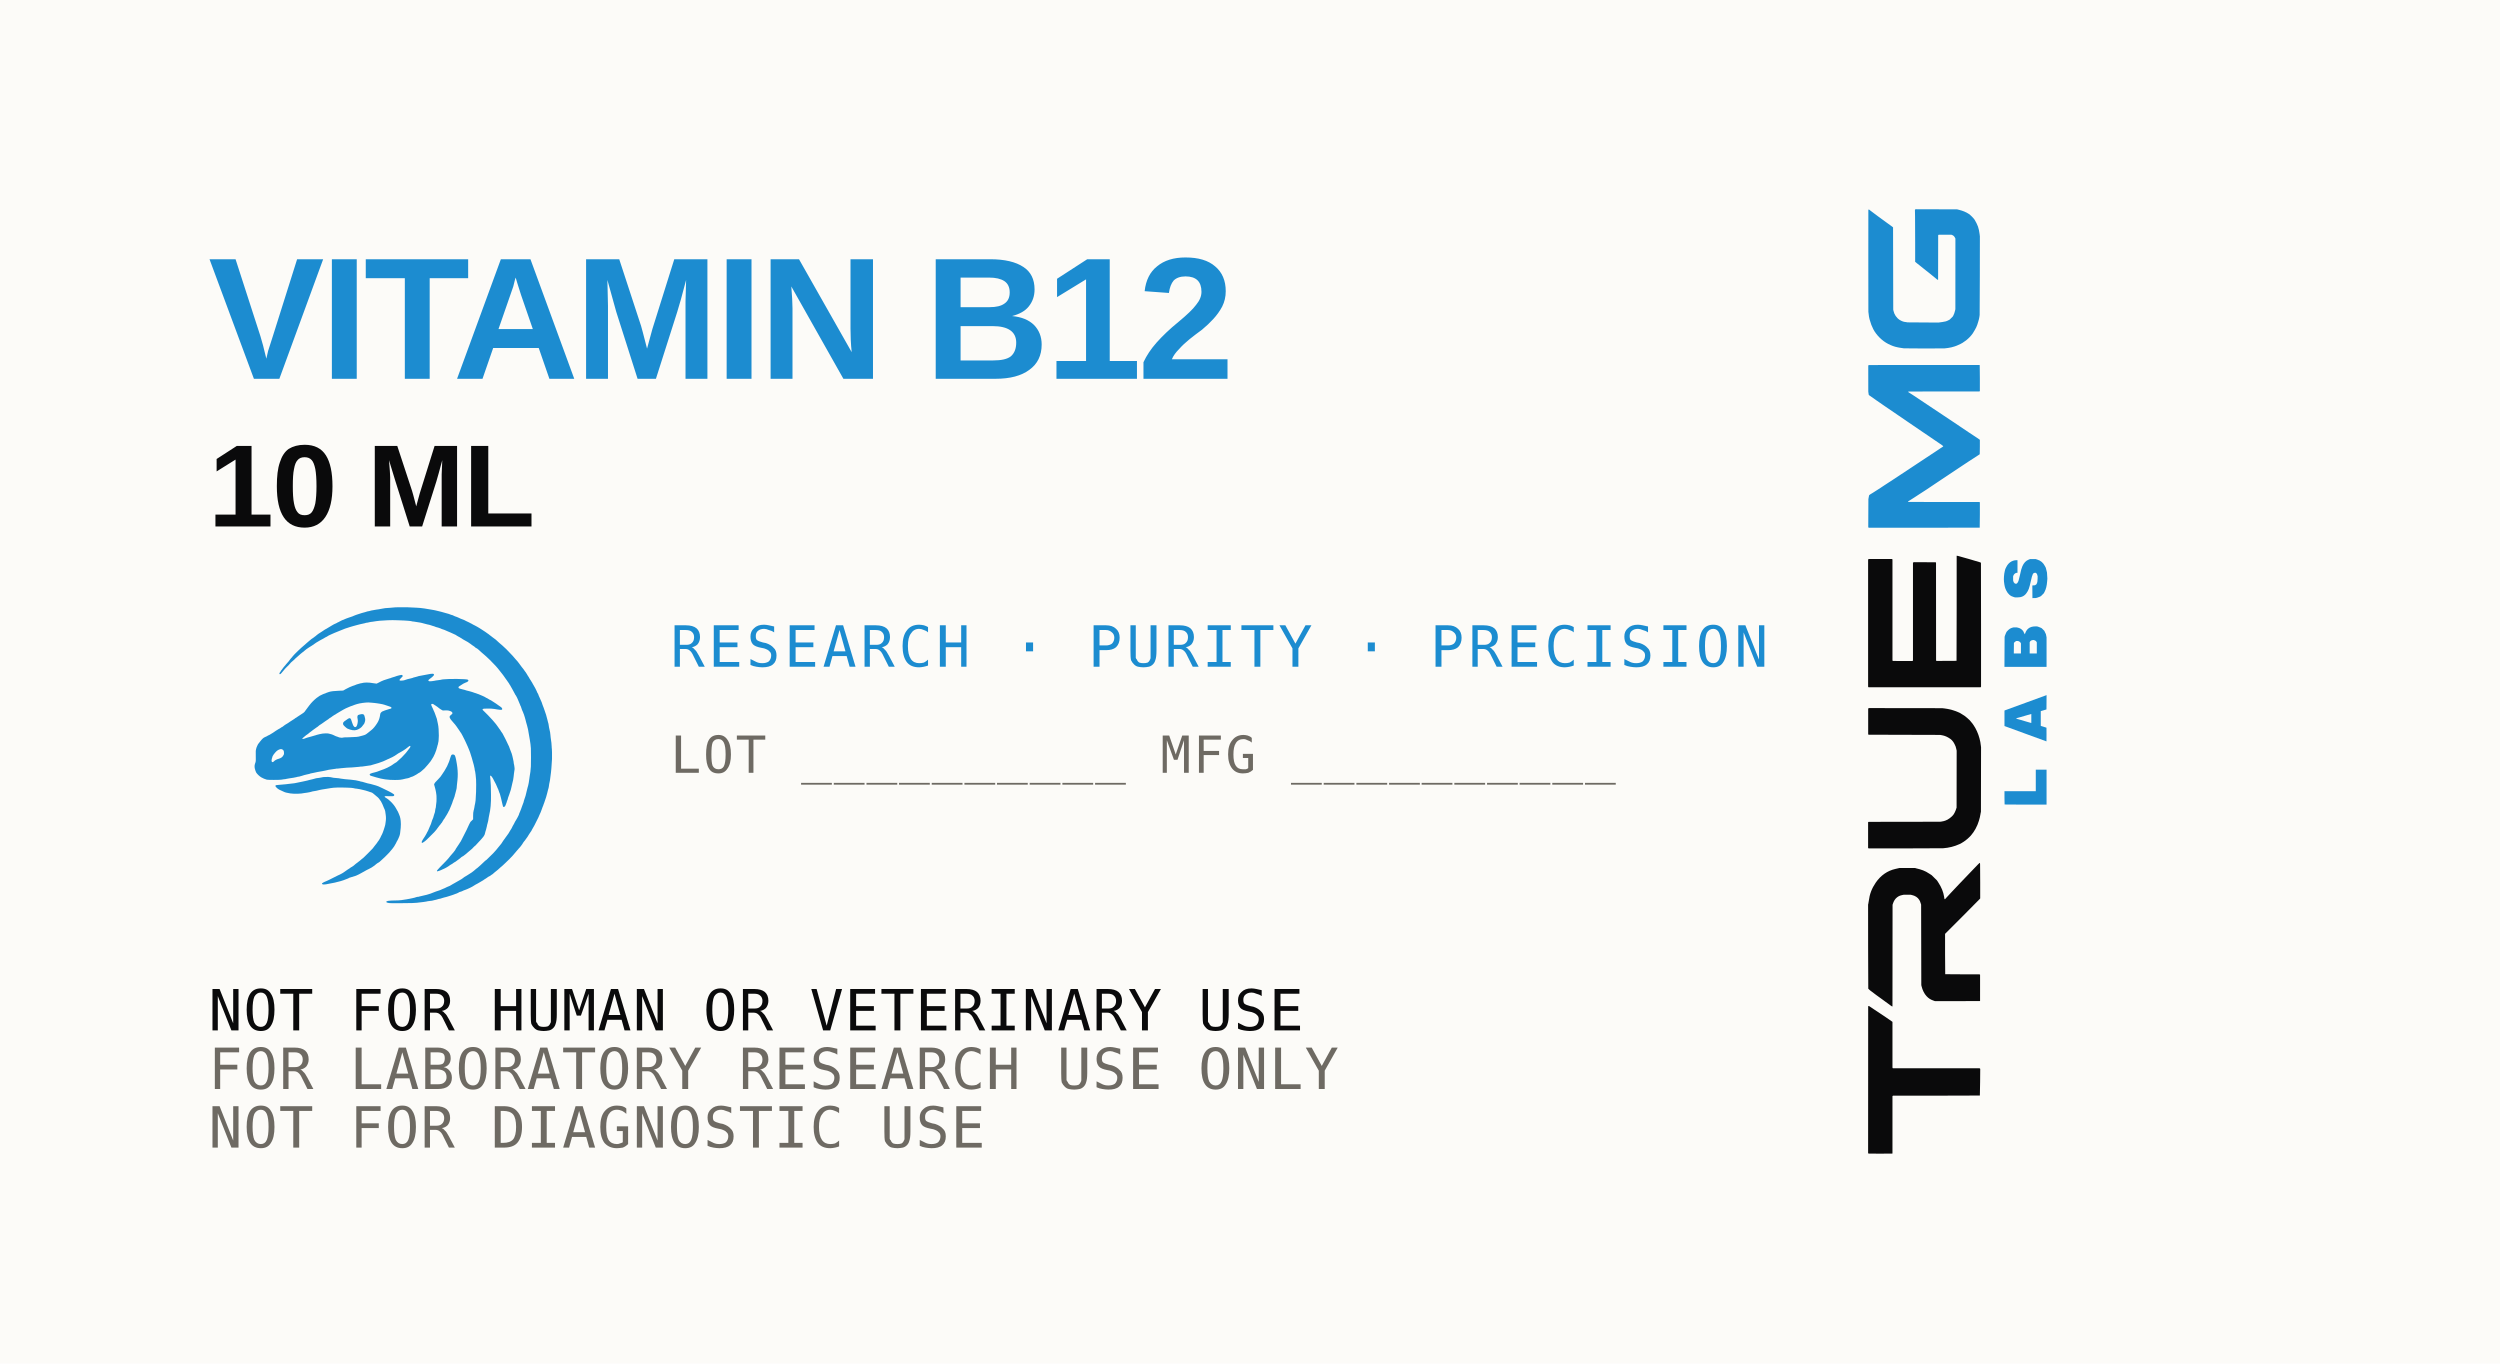
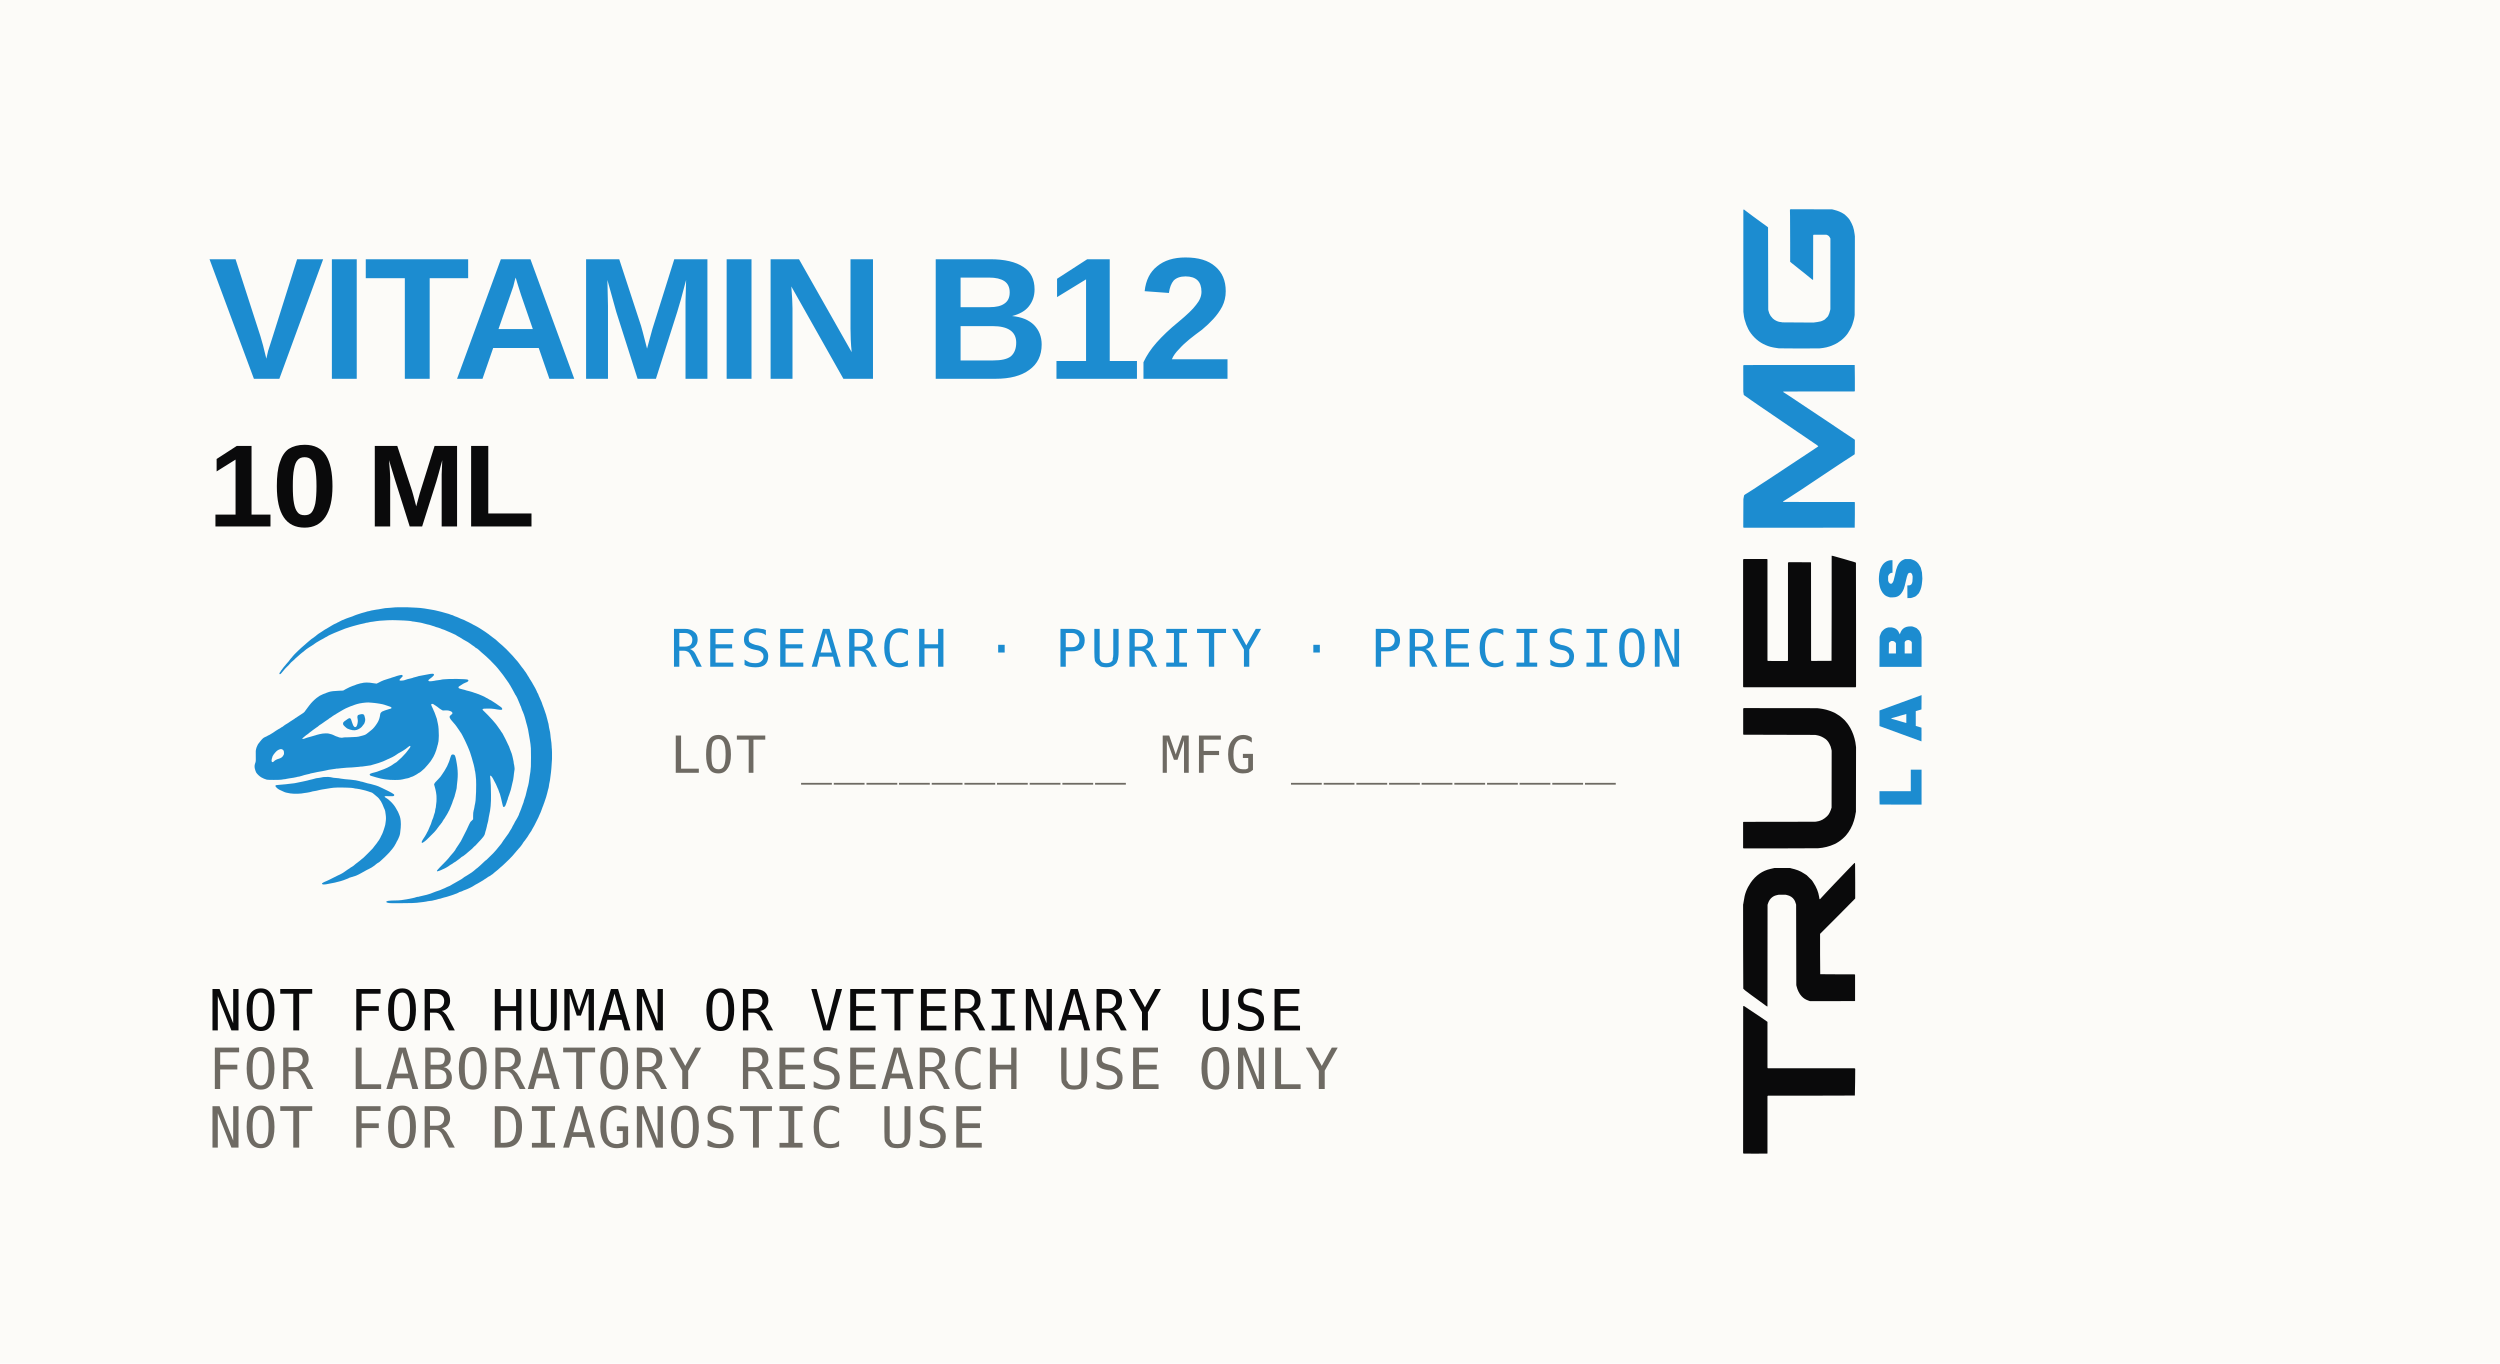
<svg xmlns="http://www.w3.org/2000/svg" width="66.0mm" height="36.0mm" viewBox="0 0 66.0 36.0">
  <rect x="0" y="0" width="66.0" height="36.0" fill="#FCFBF8" />
-   <g transform="translate(49.30,30.50) rotate(-90) scale(0.004437)">
+   <g transform="translate(46.00,30.50) rotate(-90) scale(0.004437)">
    <g transform="translate(0,681) scale(0.025,-0.025)" stroke="none">
      <g fill="#0A0A0B">
        <path d="M465 27020 l-58 -59 -15 -2770 c-8 -1524 0 -2802 18 -2841 l33 -70 6816 0 6815 0 61 -61 61 -61 -3 -10322 c-2 -5867 12 -10336 32 -10355 19 -18 1457 -45 3195 -61 l3160 -28 70 77 70 78 0 10325 0 10325 77 42 78 41 5439 0 5440 0 86 110 c125 160 843 1198 1065 1538 295 455 724 1099 1709 2569 l910 1356 -12 104 -12 103 -17488 9 -17488 9 -59 -58z" />
        <path d="M39653 27037 c-49 -18 -221 -200 -384 -405 -458 -576 -1855 -2468 -2161 -2925 -179 -268 -743 -1037 -1416 -1929 -166 -221 -278 -407 -266 -440 l22 -57 12086 -12 12086 -12 278 -88 c640 -203 1152 -536 1485 -965 307 -395 445 -712 569 -1304 l66 -320 0 -800 0 -800 -66 -300 c-181 -812 -569 -1408 -1152 -1768 -273 -168 -352 -202 -789 -341 l-351 -111 -9580 -21 -9580 -22 -300 -72 c-898 -215 -1753 -647 -2317 -1169 -555 -514 -833 -960 -1109 -1776 l-74 -220 -9 -5315 c-6 -2923 5 -5341 24 -5374 l33 -60 3113 -1 3113 0 48 65 47 66 6 4063 c3 2235 15 4080 27 4100 13 21 2011 36 4813 36 l4790 0 4138 -4134 c2275 -2274 4176 -4155 4224 -4180 l88 -46 3836 0 c2110 0 4003 12 4207 26 l369 26 19 50 c22 57 -449 537 -1427 1453 -693 648 -3219 3069 -3680 3525 -144 143 -513 492 -821 776 -307 284 -765 716 -1018 960 -460 444 -678 647 -1334 1239 l-350 316 13 64 12 65 180 30 c98 16 287 47 419 68 1108 179 2211 624 3280 1324 l560 366 620 626 620 626 263 400 c457 695 732 1203 890 1648 218 612 370 1114 408 1352 14 88 56 250 92 360 l67 200 0 1860 0 1860 -67 280 c-37 154 -105 451 -152 660 -425 1916 -1544 3522 -3281 4711 -1373 939 -2719 1447 -4380 1652 -176 22 -437 66 -580 99 l-260 59 -9960 -6 c-5478 -3 -9999 -20 -10047 -38z" />
        <path d="M73081 27003 l-41 -78 3 -8632 c2 -4748 18 -8831 36 -9073 101 -1383 432 -2698 970 -3860 66 -143 137 -296 156 -340 20 -44 107 -188 194 -320 88 -132 189 -294 225 -360 209 -379 985 -1283 1459 -1702 967 -852 2219 -1538 3517 -1926 650 -194 1101 -302 1480 -354 165 -23 381 -62 480 -87 l180 -46 7678 -14 7679 -14 341 41 c875 105 996 127 1782 328 1078 274 2363 850 3164 1418 90 64 252 177 360 252 187 130 549 429 780 644 172 160 902 995 1009 1154 55 80 204 315 333 521 129 206 275 440 325 520 50 80 106 181 125 225 20 44 83 188 142 320 184 414 294 707 421 1120 67 220 148 481 179 580 32 99 77 306 101 460 24 154 62 337 84 406 22 69 70 384 107 700 l66 574 11 8700 12 8700 -51 100 -50 100 -3067 0 -3067 0 -52 -52 -52 -52 -24 -8508 -24 -8508 -44 -260 c-110 -664 -270 -1122 -588 -1684 -416 -734 -817 -1122 -1520 -1473 -547 -273 -643 -308 -1159 -424 l-449 -100 -6776 10 -6776 11 -200 71 c-110 39 -290 99 -400 133 -249 78 -763 334 -1012 503 -573 388 -1285 1345 -1482 1993 -23 77 -72 239 -109 360 -36 121 -85 364 -108 540 l-41 320 -14 8515 -13 8515 -45 55 -46 55 -3073 0 -3074 0 -42 -77z" />
        <path d="M111470 27037 l-70 -41 0 -13357 0 -13356 77 -42 78 -41 14699 0 c8085 0 14727 11 14761 23 73 29 147 254 589 1797 45 154 107 361 140 460 63 190 147 481 240 830 105 394 171 630 288 1030 333 1138 450 1584 428 1620 l-25 40 -12447 1 c-6847 0 -12469 14 -12496 31 l-47 30 -13 2367 -12 2367 52 52 52 52 11644 8 11643 7 44 44 44 44 13 2601 14 2601 -64 97 -64 98 -11636 0 -11636 0 -65 65 -65 65 9 2319 10 2320 55 55 56 56 12035 0 12036 0 42 77 41 78 0 2733 0 2734 -61 88 -61 87 -15129 1 -15129 0 -70 -41z" />
      </g>
      <g fill="#1C8CD0">
        <path d="M149428 26991 l-69 -51 0 -13193 c0 -7256 10 -13210 23 -13230 14 -22 1228 -37 3012 -37 l2990 0 48 48 48 48 0 8485 c0 4667 11 8496 24 8510 51 51 137 -27 250 -225 101 -177 300 -490 866 -1360 66 -102 354 -541 640 -976 286 -435 601 -923 700 -1084 99 -162 321 -503 493 -760 172 -256 505 -753 740 -1103 235 -350 445 -663 467 -695 22 -31 510 -762 1084 -1623 574 -861 1170 -1754 1324 -1985 154 -231 405 -609 558 -840 153 -231 503 -754 776 -1163 274 -408 516 -772 538 -808 22 -36 195 -296 384 -577 189 -282 556 -836 816 -1232 1081 -1646 1205 -1838 1541 -2380 75 -121 155 -233 178 -249 22 -17 800 -30 1727 -30 l1686 -1 119 135 c65 75 217 295 338 490 237 384 977 1507 1354 2055 228 331 2457 3644 2617 3889 44 67 699 1051 1456 2187 757 1135 1423 2135 1480 2222 180 274 1884 2825 1961 2936 156 223 1269 1899 1393 2098 72 114 250 393 396 620 l265 412 64 -13 65 -12 10 -8456 10 -8455 45 -54 45 -54 3045 1 c1675 0 3068 15 3097 33 l52 33 3 9997 c2 5498 1 11430 -2 13183 l-5 3187 -64 64 -64 64 -3106 -3 -3106 -4 -378 -57 -379 -56 -90 -91 c-86 -86 -510 -688 -1208 -1715 -174 -255 -384 -561 -468 -680 -84 -119 -276 -396 -427 -616 -151 -220 -458 -665 -682 -990 -1061 -1535 -1504 -2184 -2993 -4392 -102 -151 -291 -424 -420 -606 -395 -558 -1826 -2658 -2692 -3952 -243 -363 -534 -795 -646 -960 -362 -533 -933 -1370 -1216 -1780 -151 -220 -481 -706 -734 -1080 -645 -958 -666 -976 -803 -710 -42 83 -173 285 -290 450 -117 165 -304 439 -414 609 -110 170 -319 485 -464 700 -262 388 -699 1050 -1710 2591 -288 440 -580 881 -649 980 -69 99 -254 378 -411 620 -158 242 -361 548 -451 680 -281 410 -2516 3790 -2639 3990 -64 104 -235 365 -380 580 -145 214 -333 498 -417 630 -84 132 -354 546 -599 920 -245 374 -615 940 -823 1259 -207 318 -435 660 -505 760 -71 99 -211 316 -313 481 -101 165 -291 462 -420 660 -130 198 -296 457 -368 575 -72 117 -167 271 -211 341 -44 69 -139 228 -212 352 -169 288 -192 306 -474 358 -129 23 -333 61 -454 84 l-220 41 -3341 16 -3341 15 -70 -51z" />
        <path d="M200748 27015 c-12 -12 -199 -36 -415 -54 -432 -34 -1041 -135 -1353 -224 -1056 -300 -1666 -529 -2360 -890 -1428 -741 -2792 -2118 -3512 -3547 -409 -812 -663 -1509 -787 -2160 -25 -132 -70 -357 -100 -500 -79 -379 -135 -742 -162 -1060 -43 -494 -55 -9253 -14 -9700 56 -610 149 -1204 259 -1660 102 -419 325 -1132 377 -1200 16 -22 80 -166 140 -320 130 -331 384 -846 530 -1076 305 -481 394 -610 605 -874 491 -615 1084 -1182 1642 -1570 290 -202 1442 -860 1505 -860 28 0 101 -26 164 -59 200 -104 621 -251 1093 -383 253 -70 546 -153 651 -184 105 -31 330 -75 500 -97 170 -23 390 -53 489 -68 99 -14 4347 -33 9440 -40 l9260 -14 540 64 c656 78 1322 222 1791 386 457 161 1227 540 1629 803 397 259 1101 959 1378 1369 420 622 746 1395 972 2303 l125 500 14 4945 15 4946 -71 71 -71 71 -1581 -27 c-870 -14 -3652 -26 -6184 -26 l-4603 0 -358 -430 c-730 -878 -909 -1102 -1673 -2099 -240 -314 -558 -715 -706 -891 -148 -176 -383 -466 -523 -644 -337 -431 -699 -871 -887 -1081 -88 -98 -148 -202 -140 -243 l14 -72 5305 -10 5304 -10 53 -64 53 -63 2 -1507 2 -1506 -91 -224 c-110 -274 -304 -474 -603 -623 l-226 -113 -8400 4 -8400 4 -320 70 c-469 102 -882 246 -1179 409 l-261 145 -360 364 -361 364 -139 260 c-255 475 -361 834 -439 1480 -25 209 -65 499 -88 643 l-43 264 25 3744 25 3744 40 105 c22 58 40 190 41 293 1 337 223 944 505 1380 483 748 1297 1294 2194 1474 l240 48 9794 23 9795 22 117 140 c64 77 166 212 225 299 139 203 491 691 749 1038 529 712 1029 1396 1202 1646 106 153 235 331 287 397 354 447 648 839 1069 1427 120 168 302 408 403 532 l184 226 -13 87 -12 88 -12145 8 c-6680 5 -12155 -1 -12167 -13z" />
      </g>
    </g>
    <g transform="translate(2086.5,811.8) scale(1.209881)">
      <g transform="translate(0,214) scale(0.025,-0.025)" fill="#1C8CD0" stroke="none">
        <g transform="translate(0.0,0)">
          <path d="M27 8413 c-15 -14 -27 -1877 -27 -4140 l0 -4113 3440 0 3440 0 0 1060 0 1060 -2120 0 -2120 0 0 3080 0 3080 -1293 0 c-712 0 -1306 -12 -1320 -27z" />
        </g>
        <g transform="translate(-21015.9,0)">
          <path d="M36449 8370 c-16 -38 -696 -1897 -1510 -4130 l-1482 -4060 1338 -11 c735 -5 1345 -2 1355 8 10 10 94 267 186 571 l167 552 1453 0 1453 0 166 -560 166 -560 1408 -11 1408 -10 -54 150 c-226 634 -2882 7899 -2925 8001 l-54 130 -1523 0 -1524 0 -28 -70z m1733 -2892 c92 -340 278 -981 413 -1425 135 -444 245 -826 245 -850 l0 -43 -880 0 -880 0 0 35 c0 20 118 428 261 908 144 480 325 1099 402 1375 77 276 150 534 162 574 12 40 41 66 65 58 l43 -14 169 -618z" />
        </g>
        <g transform="translate(-42657.8,0)">
          <path d="M69760 4303 l0 -4143 2902 0 2901 0 309 62 308 62 334 158 333 158 252 251 251 252 125 248 c69 137 153 351 185 477 l60 229 -1 321 c-1 601 -160 1085 -470 1430 -201 224 -556 447 -848 535 -133 40 -241 82 -241 95 0 12 146 91 325 175 l324 152 189 177 c231 216 381 483 460 821 l61 257 0 322 1 321 -62 239 c-83 323 -270 621 -559 892 l-241 226 -260 128 c-143 71 -368 160 -499 198 l-239 69 -2950 15 -2950 15 0 -4142z m4807 2197 c59 -44 145 -145 190 -225 l83 -146 0 -196 0 -196 -90 -178 -90 -178 -136 -91 -136 -90 -994 0 -994 0 0 702 0 702 1030 -12 1030 -12 107 -80z m151 -3079 c149 -77 276 -287 306 -506 l24 -176 -47 -179 c-53 -196 -161 -336 -329 -424 l-108 -56 -1082 0 -1082 0 0 700 0 700 1102 0 1102 0 114 -59z" />
        </g>
        <g transform="translate(-64316.7,0)">
          <path d="M108180 8534 c-883 -105 -1223 -191 -1720 -433 -723 -354 -1137 -832 -1320 -1524 l-62 -237 -3 -388 c-4 -854 255 -1416 851 -1840 580 -413 916 -536 2354 -856 1425 -317 1640 -428 1640 -841 l0 -141 -113 -114 -114 -113 -214 -63 -214 -64 -425 0 c-504 0 -844 55 -1052 172 l-152 85 -83 134 -83 134 -20 258 -21 258 -1245 -10 -1244 -11 9 -334 9 -334 66 -266 c36 -146 121 -374 189 -506 l125 -240 281 -282 281 -281 281 -146 c560 -291 1154 -435 2099 -509 l500 -39 606 38 606 39 461 117 462 116 312 163 c696 362 1073 805 1299 1525 l94 299 -2 560 -2 560 -94 240 c-217 556 -654 973 -1318 1259 -413 178 -717 261 -1834 501 -954 205 -1224 295 -1434 476 l-146 126 -4 173 -5 172 146 134 147 134 173 52 173 51 400 1 400 1 151 -53 c299 -106 549 -418 549 -685 l0 -122 1240 0 1240 0 0 232 c0 429 -157 880 -432 1244 -232 306 -531 541 -948 745 l-360 176 -388 100 c-588 151 -1538 223 -2092 157z" />
        </g>
      </g>
    </g>
  </g>
  <text x="5.5" y="10.00" font-family="Archivo Black, Archivo, Helvetica Neue, Arial, sans-serif" font-weight="900" font-size="4.60" letter-spacing="-0.12" fill="#1C8CD0">VITAMIN B12</text>
  <text x="5.5" y="13.90" font-family="Archivo Black, Archivo, Helvetica Neue, Arial, sans-serif" font-weight="900" font-size="3.10" letter-spacing="-0.04" fill="#0A0A0B">10 ML</text>
  <g transform="translate(5.500,14.600) scale(0.006875)">
    <g transform="translate(0,1600) scale(0.5673759,-0.5673759)" fill="#1C8CD0" stroke="none">
      <path d="M1285 2453 c-13 0 -30 -1 -36 -2 -7 0 -17 -1 -23 -2 -26 -1 -32 -2 -58 -7 -8 -2 -22 -4 -31 -5 -9 -1 -24 -4 -34 -6 -10 -3 -21 -6 -26 -6 -5 -1 -12 -4 -16 -5 -5 -2 -15 -4 -22 -6 -7 -2 -17 -5 -22 -7 -5 -2 -13 -5 -18 -6 -5 -2 -12 -5 -15 -6 -3 -2 -12 -5 -18 -7 -7 -2 -14 -4 -15 -5 -2 -1 -8 -3 -14 -5 -5 -2 -12 -5 -15 -6 -2 -2 -7 -4 -10 -4 -6 -2 -15 -7 -21 -10 -1 -1 -6 -3 -9 -5 -4 -1 -9 -4 -12 -6 -4 -2 -9 -5 -13 -6 -3 -2 -8 -4 -10 -5 -2 -1 -7 -4 -12 -7 -12 -7 -19 -11 -30 -18 -5 -3 -10 -6 -10 -6 -1 0 -5 -2 -9 -5 -5 -3 -13 -9 -18 -12 -19 -12 -30 -19 -35 -24 -3 -3 -7 -6 -8 -7 -2 -1 -6 -3 -8 -6 -3 -2 -8 -5 -10 -7 -2 -1 -7 -4 -9 -6 -11 -9 -15 -13 -18 -15 -2 -2 -9 -7 -14 -12 -6 -6 -13 -12 -17 -15 -22 -18 -67 -61 -78 -75 -2 -4 -8 -10 -11 -13 -3 -4 -7 -8 -8 -10 -4 -6 -15 -20 -18 -22 -2 -2 -5 -6 -8 -9 -2 -4 -6 -8 -8 -10 -5 -6 -13 -15 -16 -20 -2 -3 -4 -6 -5 -7 -1 -1 -3 -4 -5 -6 -1 -3 -4 -8 -7 -11 -3 -4 -4 -6 -4 -9 0 -3 1 -4 4 -4 2 0 4 1 10 8 4 4 9 10 11 13 4 6 24 28 28 31 2 1 7 6 12 12 11 13 12 15 36 35 2 3 10 10 17 16 7 7 19 17 26 23 7 6 18 15 25 20 10 9 16 13 31 23 9 5 13 8 21 13 22 16 34 24 56 36 21 11 30 16 32 18 2 1 7 4 12 6 5 3 11 6 13 8 3 1 9 4 13 6 5 2 10 4 11 5 2 1 9 4 16 7 13 5 21 8 37 15 4 2 11 5 15 6 4 1 13 5 20 8 8 3 15 5 16 5 0 0 7 2 15 5 7 2 18 5 24 7 6 1 16 4 22 6 7 2 17 5 23 6 14 3 21 4 32 7 4 2 13 4 19 4 5 1 11 3 13 3 2 1 11 2 20 3 9 1 21 3 26 4 10 2 24 3 76 6 30 1 38 1 67 0 69 -2 94 -5 101 -8 1 0 5 -1 10 -1 4 -1 12 -2 19 -3 6 -1 17 -3 25 -4 8 -2 19 -4 24 -6 6 -2 16 -4 23 -6 8 -1 18 -4 24 -6 6 -2 11 -4 12 -4 2 0 17 -5 23 -8 2 0 9 -3 15 -4 6 -2 14 -5 17 -6 2 -2 9 -4 15 -6 6 -2 13 -4 16 -6 3 -2 10 -5 16 -7 6 -2 14 -6 19 -8 17 -8 34 -16 35 -16 0 0 5 -3 9 -6 5 -3 11 -6 14 -8 2 -1 6 -3 8 -4 1 -2 5 -4 8 -5 3 -2 8 -5 10 -7 4 -3 23 -13 34 -19 2 -1 5 -3 7 -5 3 -2 7 -5 9 -6 2 -1 7 -5 12 -9 5 -4 11 -8 15 -10 3 -3 7 -6 9 -8 3 -1 7 -4 11 -6 3 -3 8 -7 12 -10 3 -3 9 -9 14 -13 37 -32 31 -26 60 -54 33 -33 48 -49 67 -74 9 -12 13 -17 22 -28 2 -3 7 -10 12 -17 11 -16 19 -28 24 -34 2 -3 6 -8 8 -13 2 -4 5 -8 6 -9 0 -1 2 -4 3 -6 1 -2 5 -8 7 -12 7 -12 14 -25 19 -35 2 -5 6 -11 8 -13 2 -3 5 -9 7 -13 2 -5 4 -9 5 -11 1 -2 12 -27 16 -38 1 -4 3 -9 5 -11 2 -5 8 -22 8 -24 0 -1 2 -6 5 -11 3 -6 6 -15 8 -20 1 -5 4 -14 6 -19 1 -5 4 -13 5 -18 1 -5 3 -12 4 -16 3 -7 10 -37 12 -45 0 -3 1 -7 2 -10 1 -4 2 -9 2 -12 1 -7 6 -33 9 -52 3 -16 6 -39 7 -57 1 -21 1 -101 0 -122 -1 -23 -5 -52 -8 -66 0 -4 -2 -13 -3 -22 -2 -16 -5 -33 -7 -40 -1 -2 -3 -9 -4 -14 -1 -6 -3 -13 -4 -16 -4 -14 -8 -31 -10 -41 -2 -5 -4 -12 -5 -15 -1 -3 -4 -11 -6 -18 -1 -7 -4 -16 -6 -20 -2 -4 -5 -12 -6 -16 -3 -10 -11 -30 -15 -40 -2 -4 -6 -13 -8 -21 -3 -7 -7 -14 -8 -16 -1 -1 -3 -5 -5 -9 -2 -4 -5 -9 -7 -12 -2 -3 -6 -9 -8 -14 -2 -5 -4 -9 -5 -10 -2 -3 -13 -22 -16 -30 -3 -4 -5 -9 -7 -11 -1 -3 -4 -7 -6 -10 -1 -3 -5 -8 -7 -12 -7 -9 -19 -26 -36 -50 -5 -8 -11 -16 -13 -20 -3 -3 -9 -11 -14 -17 -20 -25 -24 -30 -42 -49 -23 -23 -37 -37 -45 -44 -4 -2 -11 -8 -16 -13 -14 -14 -34 -32 -39 -36 -3 -3 -9 -8 -14 -11 -22 -20 -38 -31 -62 -45 -17 -10 -24 -14 -29 -19 -6 -5 -8 -6 -33 -20 -8 -4 -17 -10 -21 -12 -4 -2 -11 -6 -16 -9 -4 -2 -9 -5 -10 -6 -2 -2 -12 -7 -16 -8 -2 -1 -8 -3 -12 -5 -4 -2 -11 -5 -14 -7 -4 -1 -11 -4 -17 -7 -5 -3 -10 -5 -11 -5 0 0 -4 -1 -8 -3 -8 -3 -22 -8 -24 -8 -1 0 -6 -2 -13 -5 -6 -3 -17 -7 -23 -9 -7 -2 -14 -4 -16 -5 -2 -1 -7 -2 -10 -3 -31 -7 -48 -11 -51 -12 -1 -1 -6 -2 -12 -2 -5 -1 -13 -3 -17 -5 -4 -1 -12 -3 -17 -4 -6 -1 -14 -3 -19 -4 -8 -2 -29 -5 -55 -9 -14 -2 -21 -2 -66 -3 -20 -1 -29 -2 -34 -6 -4 -2 -5 -3 -2 -5 2 -2 6 -4 18 -6 8 -1 17 -1 73 -1 70 0 109 1 141 6 3 1 11 1 17 2 5 1 14 2 20 3 6 2 16 3 23 4 6 1 14 2 17 2 3 1 10 3 16 4 6 1 15 3 20 5 4 2 12 3 16 4 4 1 11 2 14 4 4 1 12 3 17 5 14 3 16 4 29 8 6 2 15 5 19 6 3 1 9 3 12 4 4 2 9 4 13 5 8 2 16 6 22 9 3 3 6 4 16 7 4 1 10 3 13 5 3 2 11 5 17 7 13 4 51 22 58 28 3 2 9 6 13 8 5 2 11 6 15 8 13 8 29 17 29 17 1 0 4 2 7 4 3 3 8 6 10 7 3 2 7 5 11 7 9 7 20 14 26 16 3 2 6 4 8 6 2 1 5 4 8 5 2 2 5 5 8 7 2 2 6 5 8 7 8 5 32 26 41 35 5 4 10 9 12 10 5 4 26 24 43 41 19 19 30 31 47 52 7 8 15 17 18 21 3 3 7 8 10 11 2 3 5 7 7 9 2 3 5 7 8 11 2 3 5 8 6 10 2 2 5 6 6 8 2 2 4 6 6 7 1 1 4 5 6 9 3 4 7 10 11 15 3 5 8 13 11 18 3 4 7 10 8 12 2 3 5 7 7 10 1 3 3 7 4 8 2 3 17 29 17 30 0 1 19 39 21 42 1 2 4 7 6 12 2 5 4 11 6 14 4 7 16 36 18 44 1 4 4 10 5 14 2 3 4 9 5 13 1 4 4 11 6 16 9 25 17 50 20 65 2 9 5 20 6 24 2 4 3 11 4 15 1 4 2 13 3 21 2 7 4 18 5 24 1 6 2 17 3 23 1 13 2 17 4 31 0 5 1 14 2 20 0 5 2 17 2 26 3 26 4 63 3 90 0 13 -1 24 -1 25 -1 0 -1 5 -1 11 0 14 -3 40 -7 64 0 5 -1 14 -2 20 -1 6 -2 13 -2 16 -3 11 -4 16 -7 32 -4 27 -4 28 -7 36 -1 4 -3 11 -4 16 -4 19 -13 48 -20 66 -2 6 -5 13 -6 17 -1 4 -4 12 -7 18 -2 6 -5 14 -6 18 -3 7 -8 19 -15 34 -2 4 -6 12 -7 17 -2 4 -4 10 -6 12 -2 2 -4 7 -5 11 -5 11 -16 33 -20 38 -1 3 -4 7 -6 10 -1 4 -7 13 -12 21 -6 9 -11 17 -12 19 -1 3 -6 11 -11 18 -4 7 -9 16 -11 18 -1 2 -4 7 -7 10 -2 3 -8 11 -12 17 -5 6 -10 13 -12 15 -2 3 -6 9 -11 15 -12 17 -18 24 -31 38 -7 8 -15 17 -18 21 -4 4 -14 15 -22 23 -9 9 -19 19 -21 22 -5 5 -25 24 -28 26 -2 1 -10 9 -20 17 -9 9 -20 19 -24 22 -10 7 -16 11 -23 17 -3 3 -8 6 -10 8 -3 2 -9 6 -13 10 -12 9 -41 29 -53 36 -4 2 -9 5 -11 7 -4 2 -9 5 -17 10 -2 1 -7 4 -13 7 -6 3 -12 6 -14 7 -2 2 -6 3 -8 5 -2 1 -8 3 -12 6 -4 2 -9 5 -12 6 -3 1 -9 4 -13 6 -7 5 -20 10 -39 17 -5 2 -11 5 -15 7 -7 3 -16 7 -18 7 0 0 -4 2 -8 3 -11 6 -14 7 -23 9 -4 1 -11 4 -16 6 -5 1 -13 4 -18 5 -16 4 -25 7 -32 9 -4 1 -11 3 -16 4 -10 2 -19 4 -25 6 -3 1 -7 2 -10 2 -4 1 -14 2 -23 4 -16 2 -22 3 -42 7 -10 2 -44 5 -52 5 -4 0 -14 1 -21 1 -17 2 -71 3 -103 2z" />
      <path d="M1503 2002 c-19 -3 -77 -14 -80 -15 -1 -1 -10 -3 -20 -6 -9 -2 -20 -5 -23 -7 -4 -1 -11 -3 -16 -4 -10 -2 -22 -5 -32 -9 -4 -2 -10 -3 -17 -4 -16 -1 -18 -1 -20 1 -3 3 0 7 10 17 l10 10 0 3 c0 5 -3 7 -8 7 -4 0 -22 -4 -31 -7 -4 -1 -10 -3 -14 -5 -5 -1 -14 -4 -20 -6 -7 -3 -15 -6 -18 -6 -7 -2 -21 -7 -37 -12 -10 -4 -26 -11 -34 -16 -2 -1 -7 -3 -10 -5 l-5 -2 -6 1 c-4 0 -10 2 -15 2 -32 6 -61 6 -81 0 -3 0 -11 -2 -17 -4 -15 -4 -17 -5 -24 -8 -3 -2 -11 -4 -17 -6 -12 -4 -32 -13 -48 -22 -5 -3 -12 -7 -14 -8 l-4 -2 -27 -1 c-32 -1 -55 -4 -68 -8 -5 -2 -13 -4 -17 -6 -13 -4 -35 -14 -46 -20 -12 -7 -29 -20 -47 -38 -6 -5 -18 -20 -25 -29 -3 -4 -7 -9 -9 -12 -6 -7 -11 -14 -17 -23 -4 -6 -6 -9 -13 -14 -5 -3 -10 -7 -12 -8 -4 -2 -23 -15 -29 -19 -1 -1 -5 -3 -7 -5 -3 -1 -9 -5 -12 -8 -4 -2 -11 -7 -17 -11 -6 -4 -18 -11 -27 -18 -9 -6 -18 -11 -20 -12 -1 -1 -5 -4 -8 -6 -2 -2 -7 -5 -9 -7 -3 -1 -7 -3 -9 -5 -2 -2 -6 -4 -9 -6 -3 -1 -8 -4 -11 -6 -3 -2 -10 -7 -16 -10 -7 -4 -15 -10 -19 -13 -5 -3 -15 -9 -23 -14 -9 -4 -17 -8 -19 -10 -2 -1 -7 -3 -11 -5 -12 -5 -19 -11 -34 -30 -2 -3 -5 -7 -7 -9 -7 -8 -9 -11 -14 -23 -3 -6 -6 -15 -7 -21 l-2 -11 0 -24 c1 -42 0 -47 -1 -51 -5 -14 -6 -17 -7 -26 0 -5 0 -12 1 -16 1 -7 7 -24 9 -28 6 -11 23 -27 35 -34 7 -5 29 -14 38 -16 8 -2 86 -2 98 0 3 1 12 2 18 3 6 0 13 1 14 2 2 1 12 2 22 4 10 1 22 3 27 4 5 1 14 3 20 4 6 2 15 4 20 4 5 1 13 3 18 5 12 4 18 6 32 9 7 1 15 3 18 4 6 3 8 3 33 8 8 2 19 4 23 5 9 2 19 4 34 6 6 1 15 3 20 4 6 2 15 4 22 5 15 2 47 7 48 7 0 1 5 1 11 1 6 1 18 2 28 3 19 2 53 5 72 5 18 1 40 3 46 4 3 1 13 2 22 2 16 2 24 3 49 7 5 0 13 2 17 4 4 1 10 3 14 4 14 3 43 13 61 20 5 3 10 5 11 5 1 0 6 2 11 5 5 3 13 6 18 8 5 2 9 4 10 5 1 0 6 3 11 5 12 6 25 14 30 18 3 2 8 5 10 7 3 1 11 6 18 10 8 5 15 9 17 10 6 3 28 19 33 24 7 6 12 9 15 7 2 -2 -1 -11 -6 -16 -1 -1 -4 -6 -7 -9 -12 -17 -18 -24 -45 -52 -19 -18 -32 -30 -35 -32 -3 -2 -11 -7 -18 -11 -6 -5 -12 -9 -14 -10 -1 -1 -6 -4 -10 -6 -11 -7 -31 -16 -44 -21 -6 -2 -12 -5 -14 -5 -1 -1 -9 -4 -16 -6 -7 -2 -14 -5 -16 -6 -2 0 -9 -2 -14 -4 -14 -3 -27 -7 -30 -9 -2 0 -4 -2 -5 -3 l-1 -3 1 -3 c2 -4 7 -7 22 -10 6 -2 14 -4 20 -6 43 -13 80 -18 127 -18 32 0 42 1 73 9 6 1 13 3 16 3 5 1 13 4 18 7 3 1 7 3 10 3 3 1 8 3 11 5 2 1 8 5 13 7 5 3 10 6 12 7 1 2 5 4 9 6 9 4 22 15 39 31 13 14 33 37 41 48 2 2 6 9 9 14 14 19 29 55 36 85 2 7 3 14 4 14 1 3 4 16 5 24 1 5 1 22 2 37 0 33 -2 61 -6 79 -2 6 -4 17 -5 23 -1 7 -3 16 -5 19 -1 4 -4 12 -6 17 -2 6 -5 14 -7 19 -3 5 -5 11 -6 13 -1 3 -6 15 -14 31 -3 7 -3 9 -2 11 1 5 11 4 19 -2 2 -2 6 -5 9 -6 4 -2 24 -17 27 -20 3 -2 18 -12 21 -13 2 -1 9 -1 18 0 11 0 16 0 22 -1 18 -4 27 -10 27 -17 0 -5 -2 -7 -10 -13 -7 -5 -9 -8 -9 -14 0 -4 1 -6 8 -17 5 -6 12 -15 17 -20 10 -11 15 -17 22 -27 3 -5 8 -12 11 -16 3 -5 7 -10 9 -13 1 -2 4 -6 5 -8 2 -2 4 -5 6 -8 3 -4 14 -26 24 -46 3 -7 7 -14 8 -17 6 -12 18 -40 21 -48 2 -5 5 -13 7 -18 2 -5 5 -14 6 -19 2 -5 4 -14 6 -19 14 -49 16 -56 19 -73 0 -5 2 -15 4 -21 2 -14 4 -24 6 -53 1 -25 1 -38 0 -84 -2 -55 -3 -64 -10 -95 0 -4 -2 -12 -3 -17 -1 -5 -2 -11 -3 -12 -3 -9 -4 -22 -4 -41 l0 -20 -5 -5 c-2 -3 -6 -6 -7 -7 -5 -3 -11 -14 -15 -23 -2 -7 -30 -64 -41 -84 -1 -2 -4 -8 -7 -14 -3 -7 -8 -15 -10 -19 -3 -4 -7 -9 -8 -12 -11 -16 -15 -23 -18 -27 -1 -2 -4 -7 -6 -9 -1 -3 -3 -7 -4 -8 -3 -5 -18 -24 -33 -40 -2 -2 -5 -7 -7 -9 -7 -10 -35 -39 -64 -68 -17 -17 -22 -24 -19 -27 1 -1 2 -1 6 1 3 0 8 2 13 4 5 2 9 4 10 4 2 1 7 4 13 6 12 5 28 14 35 19 2 2 7 5 11 8 3 2 8 5 12 7 11 8 22 15 25 16 4 3 17 12 23 17 2 2 6 5 9 7 2 2 6 5 8 7 2 1 7 5 12 7 8 6 17 12 38 31 7 6 16 13 19 16 3 2 6 5 7 7 2 2 7 7 12 12 6 4 11 9 12 11 1 1 7 7 12 13 13 13 35 38 38 43 6 8 8 14 10 23 1 6 4 15 6 21 2 6 4 17 6 24 1 6 3 16 5 21 3 9 6 25 8 41 1 4 2 11 3 15 9 38 13 79 12 138 0 48 -2 87 -4 103 -2 18 -3 23 0 25 1 1 2 1 4 -1 3 -2 9 -10 14 -19 2 -4 5 -11 7 -14 7 -12 18 -34 21 -43 2 -5 4 -11 6 -13 1 -2 4 -10 6 -17 2 -7 5 -14 6 -15 2 -4 13 -51 17 -69 3 -16 5 -20 9 -21 4 0 10 5 12 11 1 2 4 11 7 18 2 8 5 17 7 20 1 2 3 9 4 15 2 5 5 14 7 19 2 5 5 13 6 18 1 4 3 11 5 15 1 3 3 13 5 21 2 8 4 19 6 26 4 14 6 24 8 41 2 16 3 30 5 40 3 12 2 24 -1 39 -2 7 -4 18 -4 24 -1 6 -3 17 -5 24 -2 7 -4 15 -4 17 -1 6 -6 21 -11 32 -2 4 -4 11 -6 16 -2 5 -4 11 -5 14 -2 3 -4 7 -5 10 -6 15 -32 66 -39 78 -5 6 -9 13 -10 14 -1 2 -3 6 -6 10 -3 3 -8 11 -13 18 -9 14 -18 25 -39 49 -10 12 -50 53 -61 63 -7 5 -8 9 -3 12 2 1 6 2 22 2 28 1 44 0 77 -6 26 -4 31 -3 31 3 0 7 -4 11 -21 22 -6 5 -16 11 -21 15 -18 12 -32 21 -34 22 -4 1 -14 7 -17 9 -2 1 -6 4 -10 6 -4 1 -10 4 -13 7 -4 2 -8 4 -8 4 -1 0 -5 2 -11 5 -17 8 -31 13 -50 19 -7 2 -15 5 -17 6 -3 1 -10 3 -17 5 -24 6 -29 7 -36 10 -5 1 -10 3 -12 3 -15 3 -27 7 -28 10 -2 3 -1 6 1 9 2 1 18 12 31 20 3 2 10 5 15 7 10 3 17 8 19 12 1 3 -1 7 -4 8 -10 5 -126 7 -167 2 -4 0 -12 -2 -16 -3 -5 -1 -14 -2 -20 -3 -7 -1 -18 -2 -25 -4 -23 -4 -36 -4 -38 0 -2 4 0 7 6 11 12 8 28 22 30 26 2 4 2 6 0 8 -3 3 -4 3 -10 3 -4 0 -10 -1 -13 -1z m-398 -195 c16 -1 28 -3 37 -4 3 -1 11 -2 19 -3 17 -3 21 -4 31 -7 5 -2 16 -5 24 -8 16 -5 23 -8 23 -11 2 -5 -1 -7 -15 -10 -18 -5 -43 -14 -48 -17 -6 -4 -11 -10 -12 -14 0 -2 -2 -10 -3 -18 -3 -17 -10 -34 -18 -46 -11 -18 -28 -39 -38 -46 -24 -20 -30 -24 -34 -27 -2 -1 -5 -3 -6 -4 -3 -2 -11 -5 -19 -7 -5 -1 -14 -3 -19 -5 -11 -4 -31 -6 -78 -7 -23 0 -36 -1 -38 -2 -4 -2 -18 -1 -25 1 -3 1 -9 3 -13 5 -5 1 -12 4 -16 6 -17 9 -28 12 -42 15 -8 2 -32 2 -42 0 -12 -2 -31 -6 -40 -9 -4 -2 -10 -3 -13 -4 -4 -1 -11 -3 -17 -5 -7 -2 -15 -4 -18 -5 -4 -1 -12 -3 -18 -5 -6 -2 -13 -5 -16 -6 -6 -2 -13 -3 -15 -2 -1 2 4 7 10 12 4 3 9 7 11 9 2 2 7 6 11 8 4 3 9 7 13 10 3 3 9 8 14 11 4 3 10 8 13 10 7 5 15 11 25 18 4 2 9 6 11 8 4 4 8 7 24 17 9 6 18 12 24 17 3 2 8 6 12 8 3 2 7 5 9 6 1 2 6 5 9 7 4 2 13 8 19 13 7 5 15 10 18 11 3 2 7 4 9 6 2 1 6 4 10 6 3 2 7 5 10 6 7 5 45 26 52 28 2 1 8 3 14 6 6 3 15 6 19 7 5 2 13 5 18 7 5 2 12 4 16 5 3 1 10 2 16 4 17 3 29 5 44 6 15 1 17 1 38 -1z m-605 -316 c9 -4 12 -11 12 -23 l0 -9 -4 -8 c-6 -12 -15 -18 -30 -23 -13 -3 -28 -11 -32 -16 -8 -9 -16 -10 -18 0 -1 5 3 24 7 33 7 14 26 36 36 41 13 7 22 9 29 5z" />
      <path d="M1024 1727 c-10 -2 -12 -4 -14 -9 -2 -6 -2 -9 0 -19 3 -11 2 -28 -3 -43 -3 -10 -9 -16 -15 -14 -3 0 -9 6 -12 12 -2 5 -12 32 -13 37 -2 8 -8 13 -14 11 -1 0 -5 -2 -8 -4 -3 -2 -7 -5 -10 -7 -8 -4 -19 -13 -21 -17 -3 -4 -3 -11 -1 -16 3 -6 22 -23 28 -26 24 -11 47 -15 64 -9 15 5 33 17 39 28 2 2 5 6 7 9 5 5 7 12 10 23 1 8 1 10 0 17 -2 10 -5 22 -8 25 -4 6 -15 6 -29 2z" />
      <path d="M1650 1456 c-5 -2 -8 -7 -10 -15 -1 -4 -3 -9 -4 -12 -1 -2 -3 -8 -4 -13 -2 -5 -4 -10 -4 -11 -1 -2 -4 -9 -7 -16 -3 -7 -6 -15 -8 -17 -1 -3 -4 -7 -5 -9 -4 -8 -15 -26 -19 -31 -2 -3 -5 -8 -8 -12 -6 -10 -13 -19 -27 -33 -14 -13 -22 -23 -25 -30 l-1 -4 3 -10 c2 -5 3 -12 4 -15 1 -4 2 -9 3 -12 1 -3 2 -10 3 -15 1 -6 2 -12 2 -14 2 -6 2 -53 0 -58 0 -3 -1 -10 -2 -17 0 -7 -2 -14 -2 -17 -2 -3 -2 -6 -5 -26 -1 -4 -2 -10 -4 -13 -1 -3 -3 -9 -4 -13 -1 -7 -6 -21 -11 -31 -1 -4 -4 -10 -5 -15 -1 -5 -4 -13 -6 -17 -2 -4 -4 -9 -5 -11 -1 -3 -3 -8 -5 -12 -2 -4 -5 -11 -6 -14 -2 -4 -4 -9 -6 -11 -1 -3 -4 -8 -6 -12 -2 -3 -6 -10 -8 -14 -16 -23 -24 -38 -24 -42 0 -5 2 -7 6 -5 1 1 4 2 5 3 5 2 14 10 24 19 31 30 47 47 53 53 4 5 9 11 11 13 3 3 6 8 8 11 9 12 12 16 16 21 3 2 6 7 8 10 2 2 4 6 6 7 1 2 3 6 5 9 2 3 5 9 8 13 3 3 8 10 10 15 2 4 7 12 10 16 3 5 7 12 9 16 2 5 5 11 7 13 1 3 3 8 5 12 2 4 5 13 8 19 8 20 9 22 12 33 2 5 5 13 7 18 2 4 4 10 5 14 1 4 2 11 4 16 2 5 4 13 5 19 1 6 3 13 4 16 0 2 2 12 2 21 1 9 3 25 4 36 3 29 3 57 -1 89 -1 6 -2 15 -3 21 -2 17 -9 50 -13 57 -3 6 -11 9 -19 7z" />
      <path d="M786 1304 c-6 0 -13 -1 -16 -2 -3 -1 -13 -2 -22 -4 -10 -1 -19 -2 -21 -3 -5 -2 -33 -9 -43 -11 -5 -1 -12 -3 -15 -4 -4 -1 -16 -4 -27 -6 -32 -6 -36 -7 -44 -9 -4 -1 -11 -2 -15 -3 -38 -5 -47 -6 -60 -7 -19 -2 -27 -3 -45 -4 -18 -1 -22 -2 -24 -6 0 -4 2 -8 10 -15 10 -9 19 -14 43 -24 14 -7 20 -8 48 -13 29 -4 70 -3 97 3 4 1 11 2 15 2 9 1 27 5 29 6 2 1 13 4 35 7 11 2 22 5 25 6 6 1 13 3 41 7 11 2 24 4 31 5 22 4 57 5 114 3 22 -1 29 -1 39 -3 7 -2 18 -4 24 -4 20 -3 24 -4 36 -7 6 -2 15 -4 21 -5 19 -6 24 -7 31 -10 3 -1 8 -3 10 -3 4 -1 9 -4 16 -10 28 -22 35 -29 43 -42 2 -3 5 -7 6 -8 4 -5 16 -32 20 -44 2 -5 5 -11 6 -13 2 -6 4 -11 6 -31 3 -20 3 -33 0 -53 -3 -20 -2 -19 -7 -34 -2 -7 -5 -15 -6 -19 -1 -6 -13 -35 -17 -40 0 -1 -3 -7 -6 -13 -5 -10 -13 -23 -18 -28 -1 -1 -4 -5 -6 -9 -3 -4 -9 -12 -15 -19 -5 -6 -11 -14 -13 -17 -4 -5 -59 -60 -64 -64 -2 -1 -6 -4 -8 -6 -5 -5 -29 -24 -35 -28 -2 -1 -6 -5 -9 -7 -8 -8 -19 -16 -26 -20 -4 -1 -7 -3 -7 -4 -1 -1 -9 -7 -21 -14 -6 -4 -14 -10 -17 -12 -8 -7 -20 -13 -27 -17 -4 -2 -8 -4 -10 -5 -1 -1 -6 -3 -11 -5 -4 -2 -14 -7 -22 -11 -37 -19 -46 -23 -53 -26 -10 -3 -31 -14 -32 -16 -1 -2 -1 -3 0 -5 1 -1 2 -2 7 -3 10 -1 25 1 51 7 7 2 16 3 21 4 4 1 12 2 17 4 4 1 12 3 16 4 12 2 53 16 65 22 4 3 9 5 10 5 1 0 26 8 42 13 8 3 32 15 36 18 2 1 6 3 9 5 3 1 8 4 11 6 3 2 9 5 14 8 5 2 13 6 18 9 4 2 12 7 17 9 4 3 10 7 12 8 3 2 7 5 10 7 2 2 6 5 8 7 3 3 9 7 25 17 4 3 18 16 35 32 28 28 37 37 43 46 2 2 5 6 7 8 2 2 5 6 6 8 2 3 5 8 8 11 2 3 8 13 12 21 4 9 8 17 10 19 2 3 9 18 13 29 5 14 5 18 9 56 2 15 1 35 0 47 -1 5 -2 12 -2 15 -1 8 -6 24 -11 34 -2 4 -4 8 -4 9 0 1 -5 11 -7 13 -1 1 -4 6 -6 11 -9 17 -23 35 -40 51 -12 11 -18 16 -28 22 -11 6 -14 10 -8 12 3 1 7 1 31 0 21 0 26 0 29 3 3 3 3 7 0 10 -6 5 -22 14 -34 20 -15 7 -38 18 -45 22 -10 5 -17 8 -26 12 -6 2 -13 4 -17 6 -4 1 -12 3 -18 5 -7 2 -15 4 -18 5 -4 1 -12 3 -19 4 -6 2 -16 4 -21 6 -5 2 -12 4 -17 5 -5 0 -12 2 -17 4 -17 5 -32 7 -60 10 -23 1 -60 6 -66 7 -9 2 -24 4 -30 4 -11 0 -31 3 -41 6 -7 2 -22 2 -41 1z" />
    </g>
  </g>
-   <text x="17.70" y="17.60" font-family="IBM Plex Mono, SF Mono, Menlo, monospace" font-size="1.50" letter-spacing="0.1" fill="#1C8CD0">RESEARCH · PURITY · PRECISION</text>
+   <text x="17.70" y="17.60" font-family="IBM Plex Mono, SF Mono, Menlo, monospace" font-size="1.37" letter-spacing="0.1" fill="#1C8CD0">RESEARCH · PURITY · PRECISION</text>
  <text x="17.70" y="20.40" font-family="IBM Plex Mono, SF Mono, Menlo, monospace" font-size="1.35" letter-spacing="0.05" fill="#6E6A63">LOT __________  MFG __________</text>
  <text x="5.5" y="27.20" font-family="IBM Plex Mono, SF Mono, Menlo, monospace" font-size="1.50" letter-spacing="0.03" fill="#0A0A0B">NOT FOR HUMAN OR VETERINARY USE</text>
  <text x="5.5" y="28.75" font-family="IBM Plex Mono, SF Mono, Menlo, monospace" font-size="1.50" letter-spacing="0.03" fill="#6E6A63">FOR LABORATORY RESEARCH USE ONLY</text>
  <text x="5.5" y="30.30" font-family="IBM Plex Mono, SF Mono, Menlo, monospace" font-size="1.50" letter-spacing="0.03" fill="#6E6A63">NOT FOR DIAGNOSTIC USE</text>
</svg>
